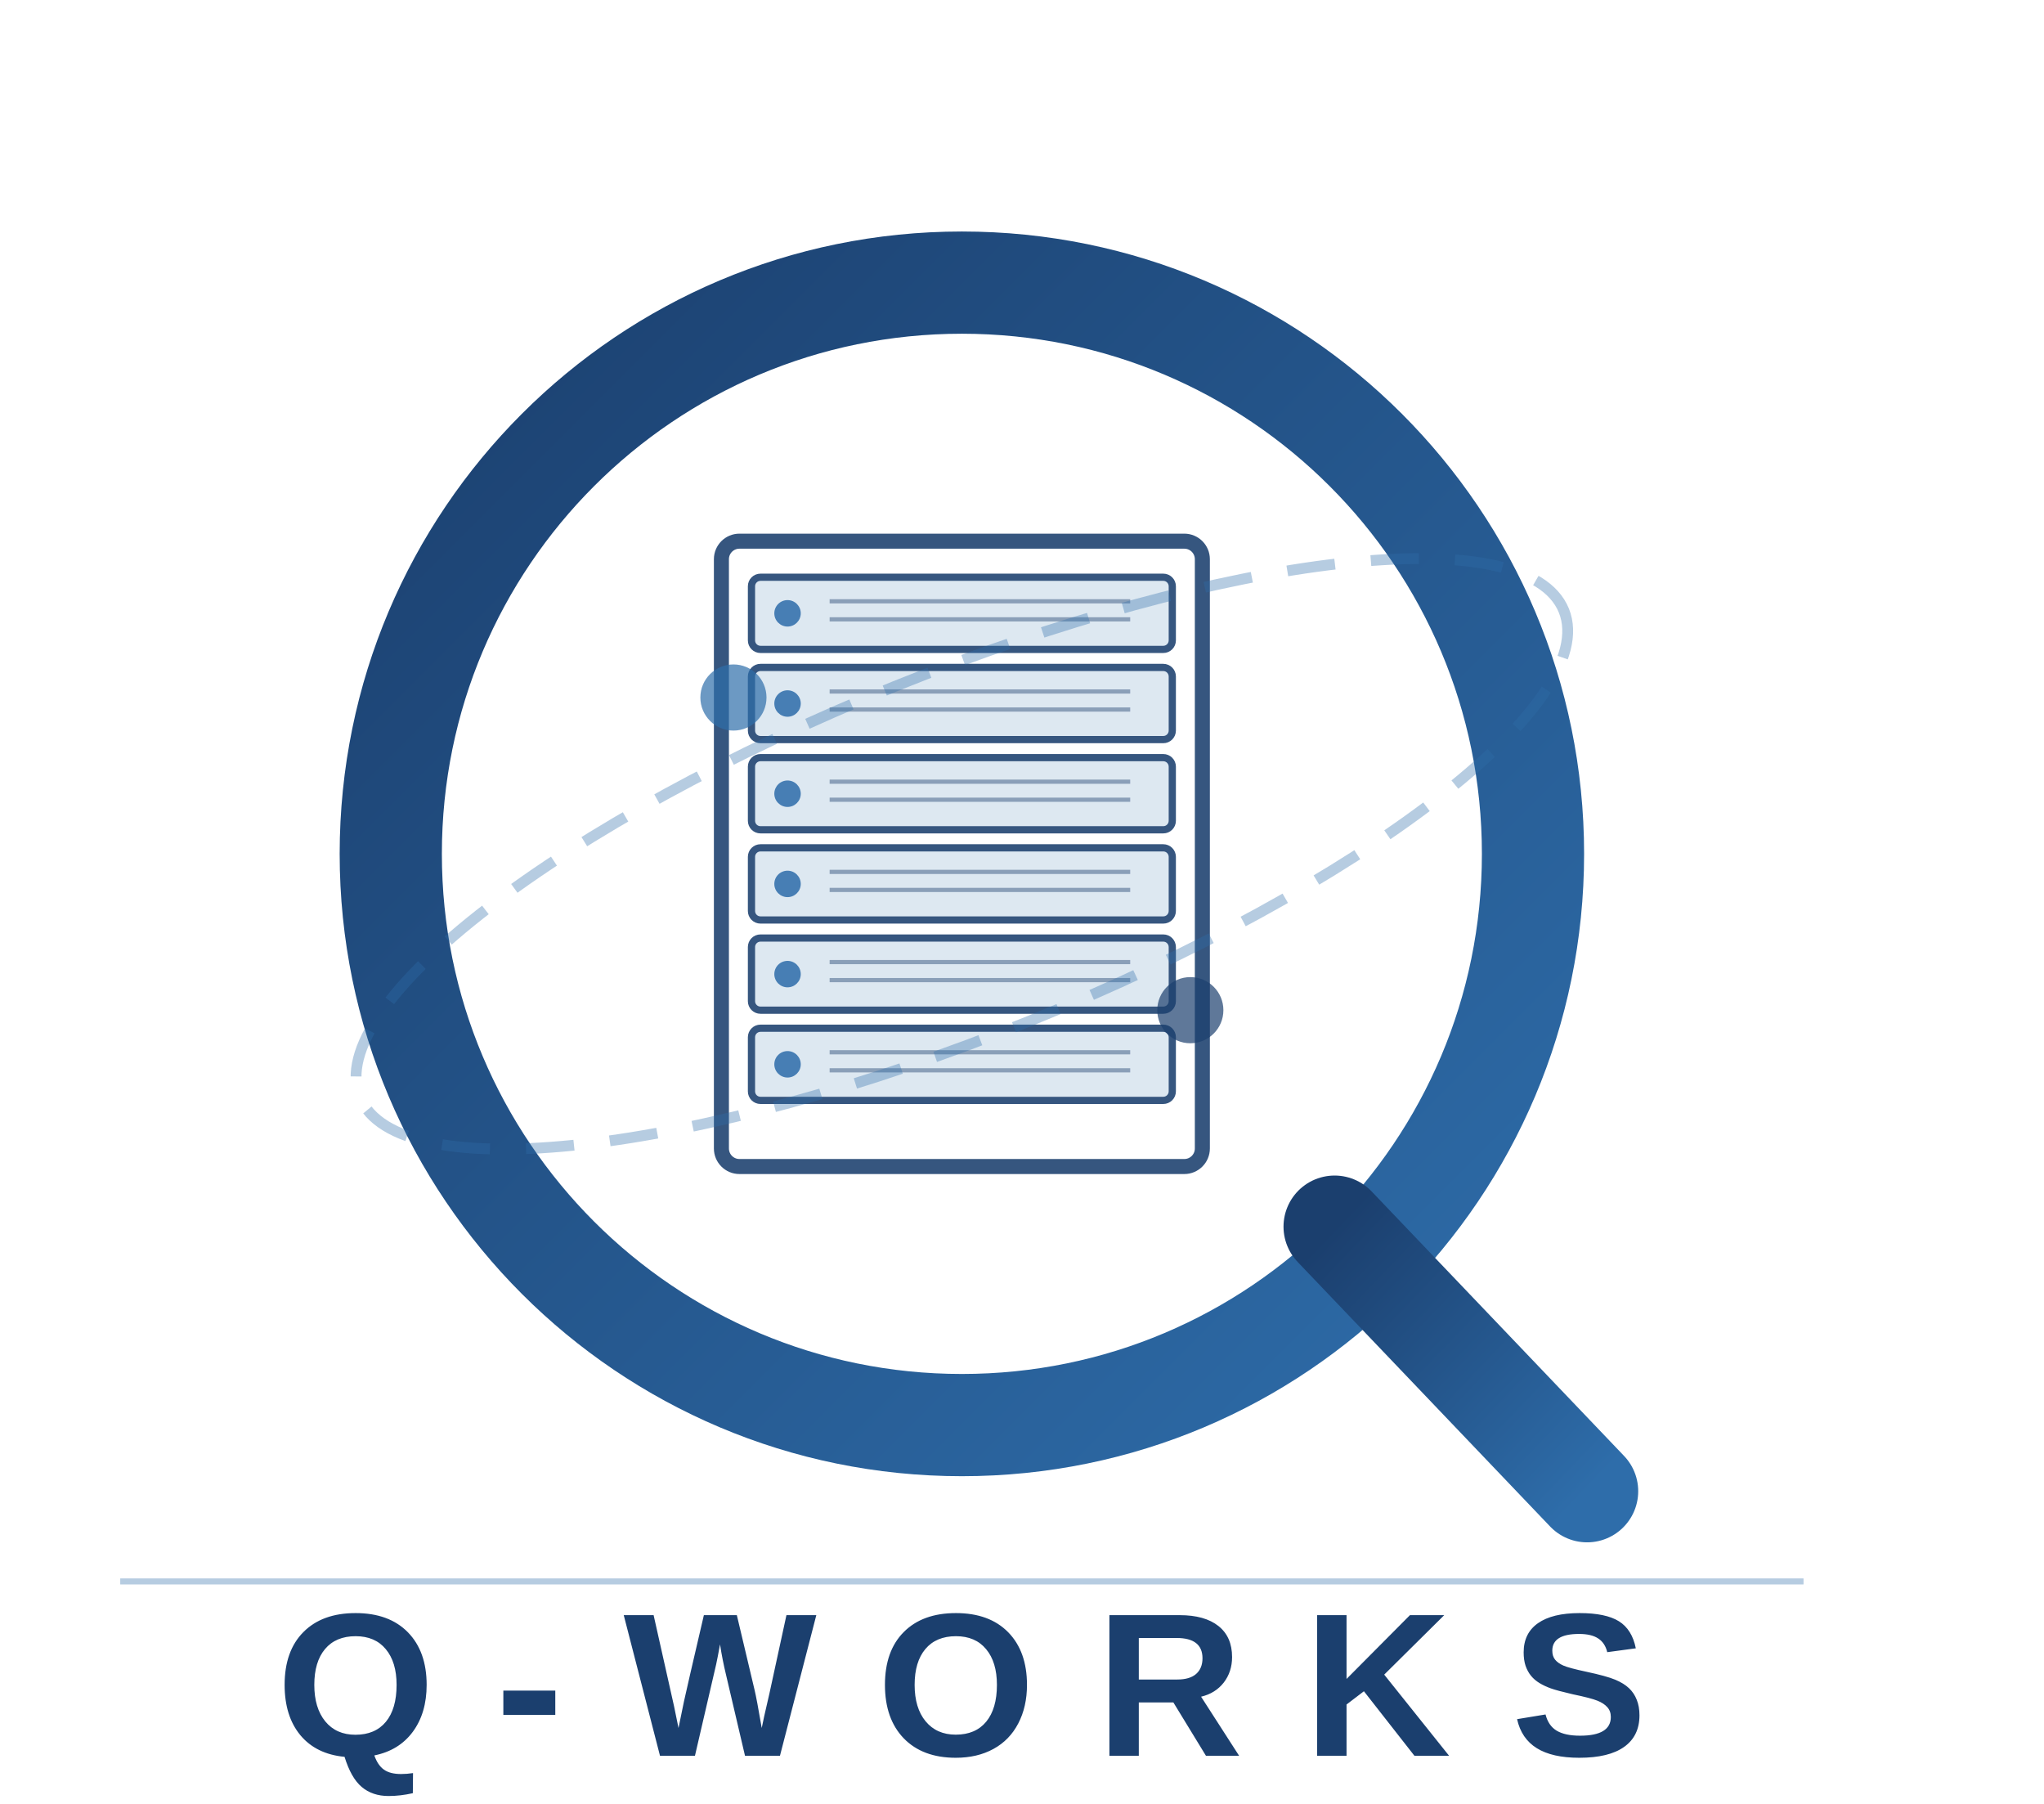
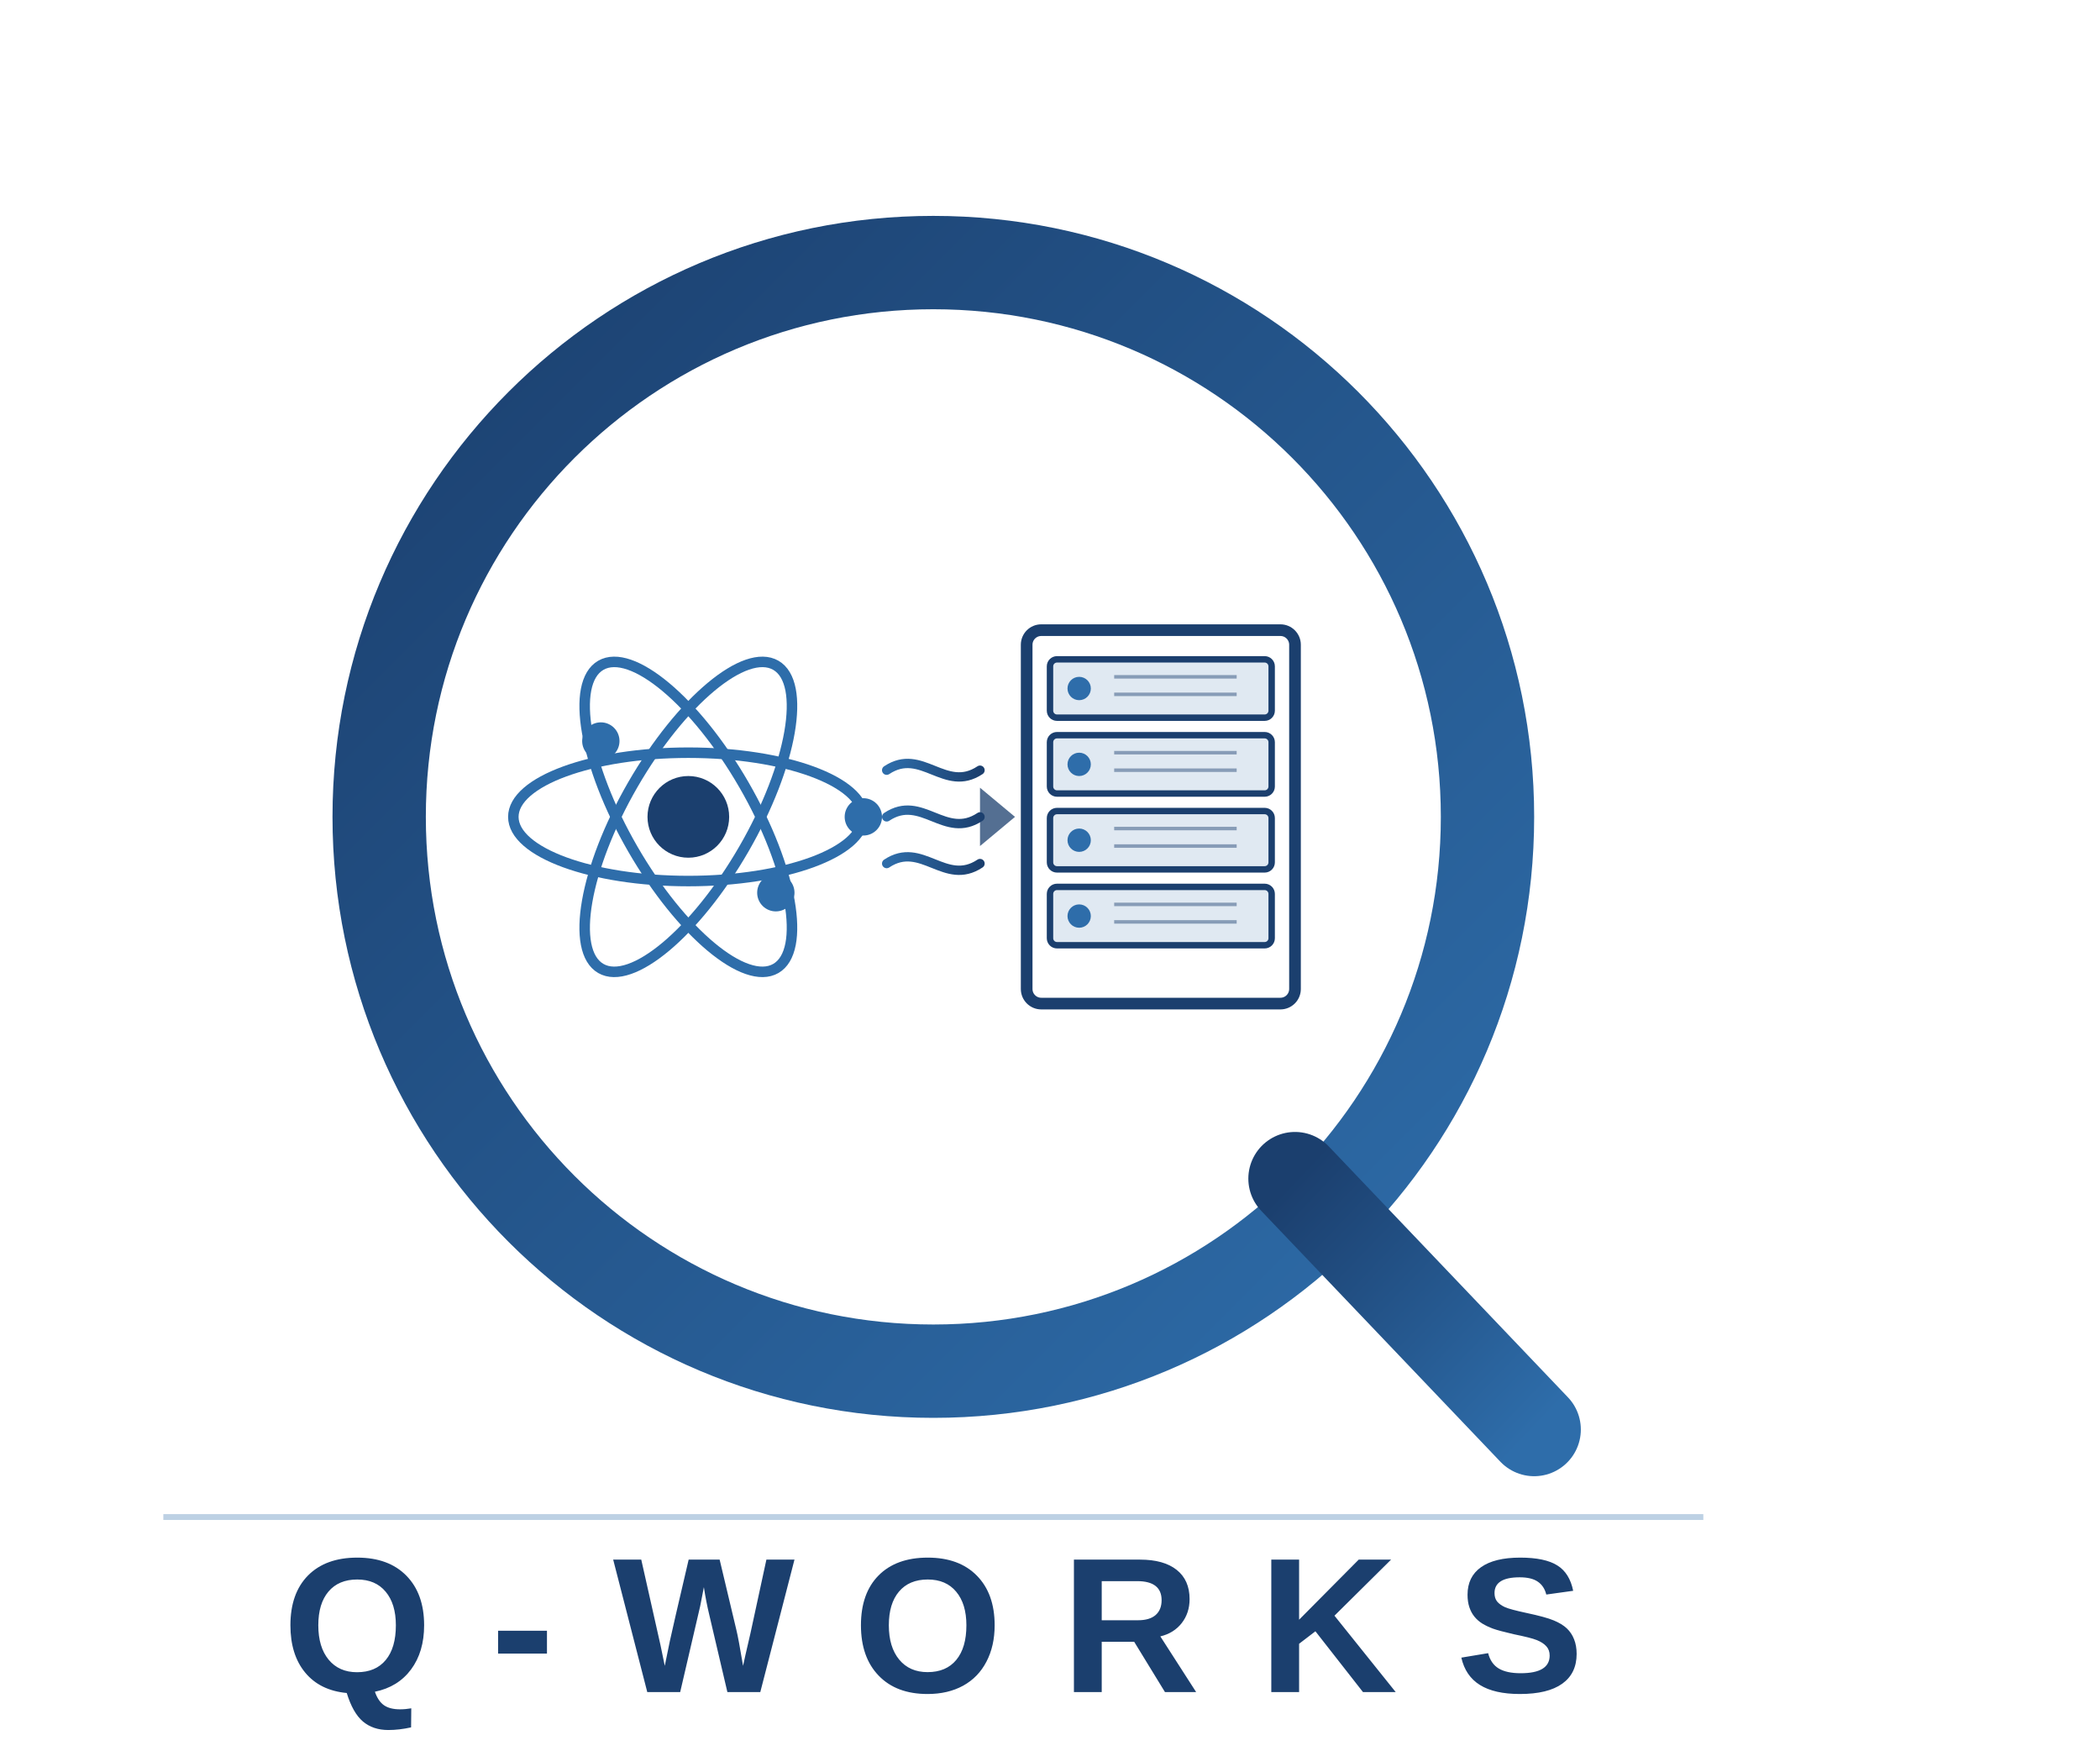
- <svg xmlns="http://www.w3.org/2000/svg" viewBox="0 0 340 300" width="340" height="300">
+ <svg xmlns="http://www.w3.org/2000/svg" viewBox="0 0 360 300" width="360" height="300">
  <defs>
    <linearGradient id="blue" x1="0%" y1="0%" x2="100%" y2="100%">
      <stop offset="0%" style="stop-color:#1b3f6e" />
      <stop offset="100%" style="stop-color:#2e6daa" />
    </linearGradient>
+     <linearGradient id="flowGrad" x1="0%" y1="0%" x2="100%" y2="0%">
+       <stop offset="0%" style="stop-color:#2e6daa" />
+       <stop offset="100%" style="stop-color:#1b3f6e" />
+     </linearGradient>
    <clipPath id="innerQ">
-       <circle cx="160" cy="142" r="77" />
+       <circle cx="160" cy="140" r="78" />
    </clipPath>
  </defs>
-   <circle cx="160" cy="142" r="95" fill="none" stroke="url(#blue)" stroke-width="17" />
-   <line x1="222" y1="204" x2="264" y2="248" stroke="url(#blue)" stroke-width="17" stroke-linecap="round" />
-   <g clip-path="url(#innerQ)" opacity="0.88">
-     <rect x="120" y="90" width="80" height="104" rx="3" fill="none" stroke="#1b3f6e" stroke-width="2.5" />
-     <rect x="125" y="96" width="70" height="12" rx="1.5" fill="#2e6daa" opacity="0.18" />
-     <rect x="125" y="111" width="70" height="12" rx="1.5" fill="#2e6daa" opacity="0.18" />
-     <rect x="125" y="126" width="70" height="12" rx="1.5" fill="#2e6daa" opacity="0.18" />
-     <rect x="125" y="141" width="70" height="12" rx="1.5" fill="#2e6daa" opacity="0.18" />
-     <rect x="125" y="156" width="70" height="12" rx="1.5" fill="#2e6daa" opacity="0.18" />
-     <rect x="125" y="171" width="70" height="12" rx="1.5" fill="#2e6daa" opacity="0.18" />
-     <rect x="125" y="96" width="70" height="12" rx="1.5" fill="none" stroke="#1b3f6e" stroke-width="1.2" />
-     <rect x="125" y="111" width="70" height="12" rx="1.5" fill="none" stroke="#1b3f6e" stroke-width="1.2" />
-     <rect x="125" y="126" width="70" height="12" rx="1.5" fill="none" stroke="#1b3f6e" stroke-width="1.2" />
-     <rect x="125" y="141" width="70" height="12" rx="1.5" fill="none" stroke="#1b3f6e" stroke-width="1.2" />
-     <rect x="125" y="156" width="70" height="12" rx="1.5" fill="none" stroke="#1b3f6e" stroke-width="1.2" />
-     <rect x="125" y="171" width="70" height="12" rx="1.5" fill="none" stroke="#1b3f6e" stroke-width="1.2" />
-     <circle cx="131" cy="102" r="2.2" fill="#2e6daa" />
-     <circle cx="131" cy="117" r="2.2" fill="#2e6daa" />
-     <circle cx="131" cy="132" r="2.2" fill="#2e6daa" />
-     <circle cx="131" cy="147" r="2.2" fill="#2e6daa" />
-     <circle cx="131" cy="162" r="2.2" fill="#2e6daa" />
-     <circle cx="131" cy="177" r="2.2" fill="#2e6daa" />
-     <g stroke="#1b3f6e" stroke-width="0.7" opacity="0.5">
-       <line x1="138" y1="100" x2="188" y2="100" />
-       <line x1="138" y1="103" x2="188" y2="103" />
-       <line x1="138" y1="115" x2="188" y2="115" />
-       <line x1="138" y1="118" x2="188" y2="118" />
-       <line x1="138" y1="130" x2="188" y2="130" />
-       <line x1="138" y1="133" x2="188" y2="133" />
-       <line x1="138" y1="145" x2="188" y2="145" />
-       <line x1="138" y1="148" x2="188" y2="148" />
-       <line x1="138" y1="160" x2="188" y2="160" />
-       <line x1="138" y1="163" x2="188" y2="163" />
-       <line x1="138" y1="175" x2="188" y2="175" />
-       <line x1="138" y1="178" x2="188" y2="178" />
+   <circle cx="160" cy="140" r="95" fill="none" stroke="url(#blue)" stroke-width="16" />
+   <line x1="222" y1="202" x2="263" y2="245" stroke="url(#blue)" stroke-width="16" stroke-linecap="round" />
+   <g clip-path="url(#innerQ)">
+     <circle cx="118" cy="140" r="7" fill="#1b3f6e" />
+     <ellipse cx="118" cy="140" rx="30" ry="11" fill="none" stroke="#2e6daa" stroke-width="1.8" />
+     <ellipse cx="118" cy="140" rx="30" ry="11" fill="none" stroke="#2e6daa" stroke-width="1.8" transform="rotate(60 118 140)" />
+     <ellipse cx="118" cy="140" rx="30" ry="11" fill="none" stroke="#2e6daa" stroke-width="1.8" transform="rotate(120 118 140)" />
+     <circle cx="148" cy="140" r="3.2" fill="#2e6daa" />
+     <circle cx="103" cy="127" r="3.2" fill="#2e6daa" />
+     <circle cx="133" cy="153" r="3.2" fill="#2e6daa" />
+     <path d="M 152 132 C 158 128, 162 136, 168 132" fill="none" stroke="url(#flowGrad)" stroke-width="1.6" stroke-linecap="round" />
+     <path d="M 152 140 C 158 136, 162 144, 168 140" fill="none" stroke="url(#flowGrad)" stroke-width="1.6" stroke-linecap="round" />
+     <path d="M 152 148 C 158 144, 162 152, 168 148" fill="none" stroke="url(#flowGrad)" stroke-width="1.6" stroke-linecap="round" />
+     <polygon points="168,135 174,140 168,145" fill="#1b3f6e" opacity="0.75" />
+     <rect x="176" y="108" width="46" height="64" rx="2.5" fill="none" stroke="#1b3f6e" stroke-width="2" />
+     <rect x="180" y="113" width="38" height="10" rx="1.2" fill="#2e6daa" opacity="0.15" />
+     <rect x="180" y="126" width="38" height="10" rx="1.2" fill="#2e6daa" opacity="0.15" />
+     <rect x="180" y="139" width="38" height="10" rx="1.2" fill="#2e6daa" opacity="0.15" />
+     <rect x="180" y="152" width="38" height="10" rx="1.2" fill="#2e6daa" opacity="0.15" />
+     <rect x="180" y="113" width="38" height="10" rx="1.2" fill="none" stroke="#1b3f6e" stroke-width="1.1" />
+     <rect x="180" y="126" width="38" height="10" rx="1.2" fill="none" stroke="#1b3f6e" stroke-width="1.1" />
+     <rect x="180" y="139" width="38" height="10" rx="1.2" fill="none" stroke="#1b3f6e" stroke-width="1.1" />
+     <rect x="180" y="152" width="38" height="10" rx="1.2" fill="none" stroke="#1b3f6e" stroke-width="1.1" />
+     <circle cx="185" cy="118" r="2" fill="#2e6daa" />
+     <circle cx="185" cy="131" r="2" fill="#2e6daa" />
+     <circle cx="185" cy="144" r="2" fill="#2e6daa" />
+     <circle cx="185" cy="157" r="2" fill="#2e6daa" />
+     <g stroke="#1b3f6e" stroke-width="0.6" opacity="0.45">
+       <line x1="191" y1="116" x2="212" y2="116" />
+       <line x1="191" y1="119" x2="212" y2="119" />
+       <line x1="191" y1="129" x2="212" y2="129" />
+       <line x1="191" y1="132" x2="212" y2="132" />
+       <line x1="191" y1="142" x2="212" y2="142" />
+       <line x1="191" y1="145" x2="212" y2="145" />
+       <line x1="191" y1="155" x2="212" y2="155" />
+       <line x1="191" y1="158" x2="212" y2="158" />
    </g>
  </g>
-   <ellipse cx="160" cy="142" rx="108" ry="30" fill="none" stroke="#2e6daa" stroke-width="1.8" stroke-dasharray="8 6" transform="rotate(-22 160 142)" opacity="0.35" />
-   <circle cx="122" cy="116" r="5.5" fill="#2e6daa" opacity="0.7" />
-   <circle cx="198" cy="168" r="5.5" fill="#1b3f6e" opacity="0.7" />
-   <line x1="20" y1="263" x2="300" y2="263" stroke="#2e6daa" stroke-width="1" opacity="0.35" />
-   <text x="160" y="292" font-family="'Helvetica Neue', 'Arial', sans-serif" font-size="34" font-weight="700" letter-spacing="10" fill="#1b3f6e" text-anchor="middle">Q-WORKS</text>
+   <line x1="28" y1="260" x2="292" y2="260" stroke="#2e6daa" stroke-width="1" opacity="0.32" />
+   <text x="160" y="290" font-family="'Helvetica Neue', Arial, sans-serif" font-size="33" font-weight="700" letter-spacing="10" fill="#1b3f6e" text-anchor="middle">Q-WORKS</text>
</svg>
